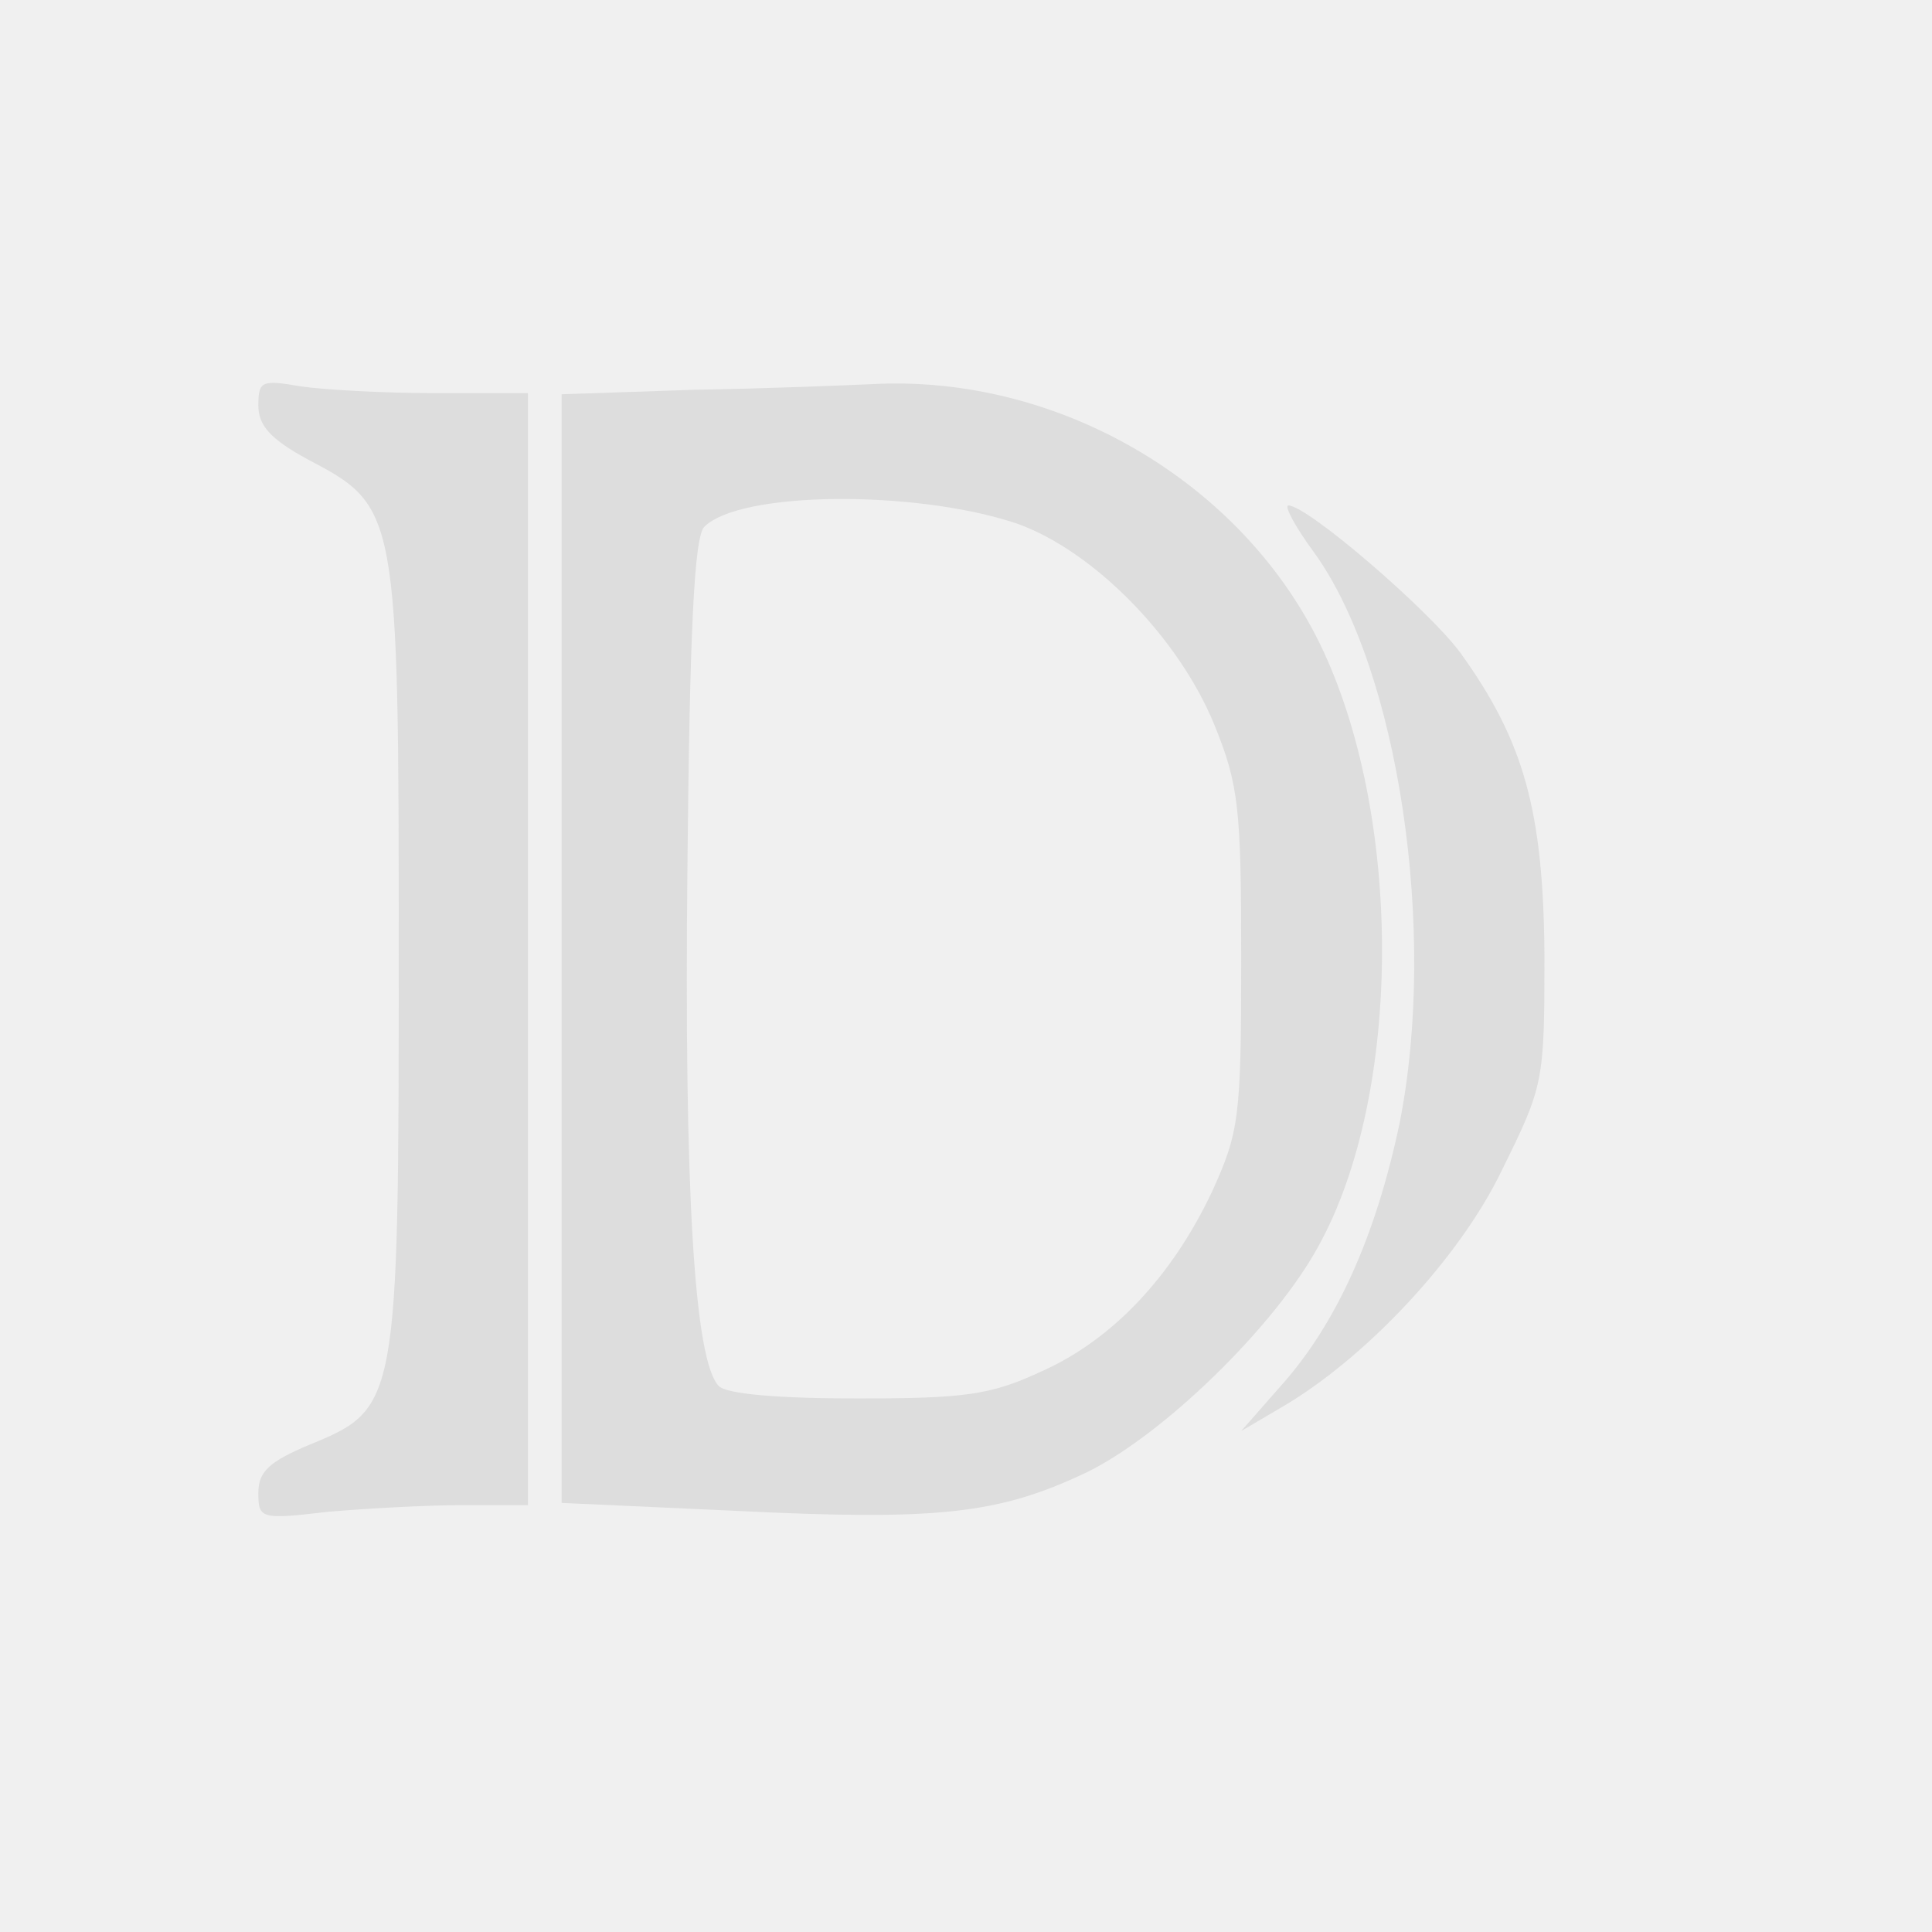
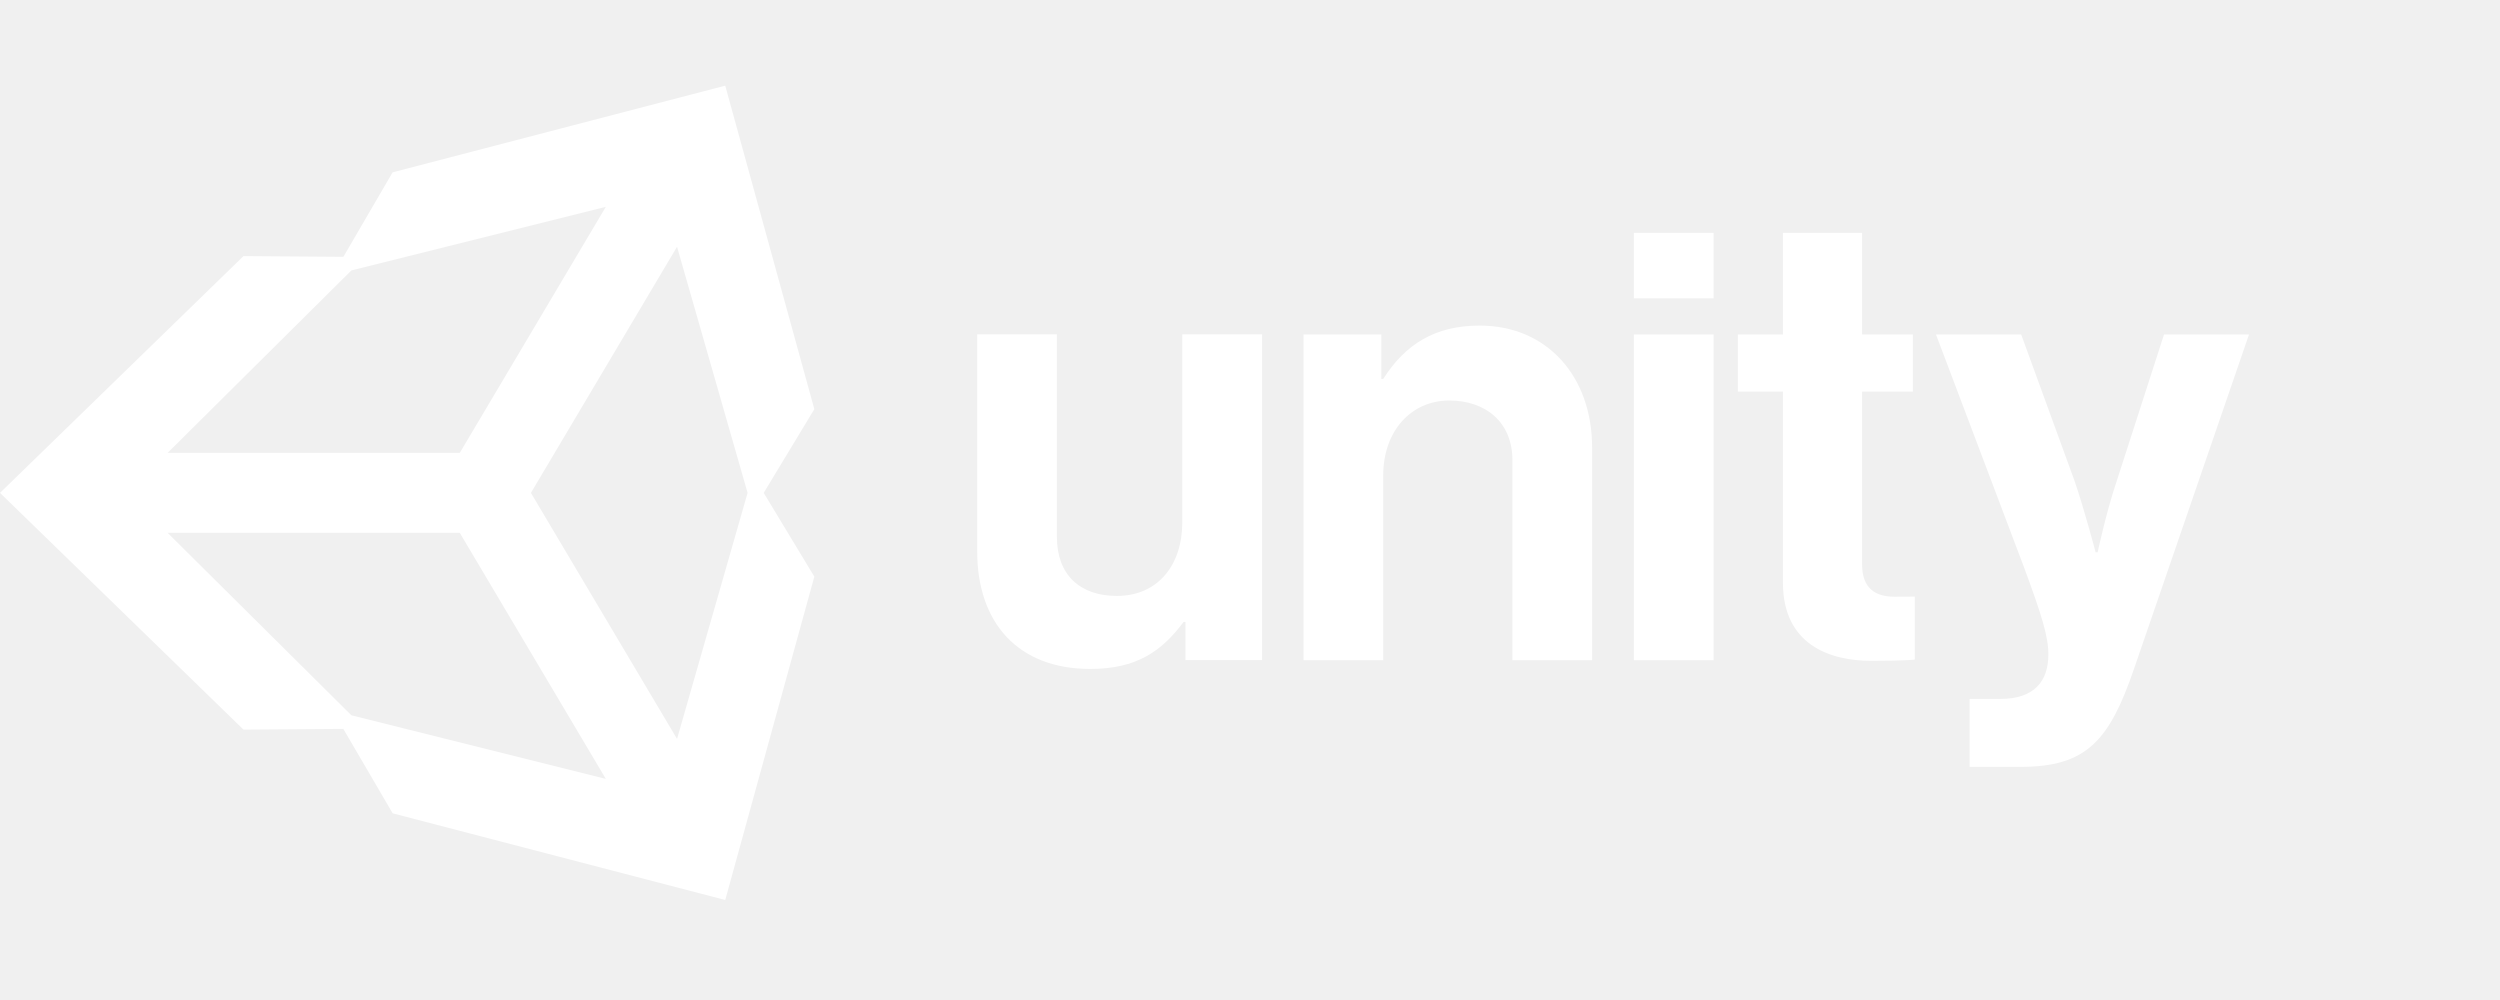
- <svg xmlns="http://www.w3.org/2000/svg" version="1.0" width="38pt" height="38pt" viewBox="0 0 172 172" preserveAspectRatio="xMidYMid meet">
-   <g transform="translate(0,172) scale(0.1,-0.1)" fill="#dddddd" stroke="none">
-     <path d="M230 1359 c0 -18 11 -30 44 -48 80 -42 81 -45 81 -441 0 -400 -1 -404 -79 -436 -36 -15 -46 -24 -46 -43 0 -23 2 -24 61 -17 34 3 88 6 120 6 l59 0 0 495 0 495 -82 0 c-46 0 -100 3 -120 6 -35 6 -38 5 -38 -17z" />
-     <path d="M618 1373 l-118 -4 0 -493 0 -494 154 -7 c181 -9 235 -3 313 34 68 33 168 130 207 202 75 136 75 384 1 536 -71 145 -234 240 -399 231 -23 -1 -94 -4 -158 -5z m287 -119 c68 -24 144 -101 176 -179 22 -54 24 -75 24 -210 0 -141 -2 -153 -26 -206 -36 -76 -89 -132 -152 -160 -45 -21 -68 -24 -164 -24 -71 0 -116 4 -123 11 -22 22 -31 175 -28 463 2 208 6 293 15 302 32 32 188 33 278 3z" />
-     <path d="M1170 1228 c75 -104 110 -337 76 -508 -21 -100 -56 -178 -105 -233 l-36 -41 34 20 c75 43 160 133 198 212 37 75 38 78 38 191 -1 129 -18 191 -75 270 -28 38 -136 131 -153 131 -4 0 6 -19 23 -42z" />
+ <svg xmlns="http://www.w3.org/2000/svg" viewBox="0 0 250 100" xml:space="preserve" height="100%" id="svg2" version="1.1">
+   <defs id="defs6" />
+   <g transform="matrix(1,0,0,-1,0,90)" id="g10">
+     <g transform="scale(0.075)" id="g12">
+       <path id="path14" style="fill:#ffffff;fill-opacity:1;fill-rule:nonzero;stroke:none" d="M 966.984,1085.78 523.473,970.215 457.832,857.57 324.633,858.535 0,542.828 324.633,227.172 457.766,228.141 523.551,115.57 966.984,0.012 1085.78,431.148 l -67.5,111.68 67.5,111.664 z M 468.516,839.445 807.773,924.242 613.031,596.156 H 223.48 Z m 0,-593.172 L 223.48,489.555 H 613.031 L 807.773,161.48 Z M 902.715,214.809 707.902,542.828 902.715,870.973 996.789,542.828 902.715,214.809" />
+       <path id="path16" style="fill:#ffffff;fill-opacity:1;fill-rule:nonzero;stroke:none" d="m 1972.98,765.883 c -59.28,0 -99.05,-24.555 -128.69,-71.117 h -2.54 v 59.261 H 1738.03 V 319.723 h 106.26 V 566.09 c 0,59.262 37.24,99.89 88.04,99.89 48.26,0 84.23,-28.605 84.23,-79.578 V 319.723 h 106.26 v 283.613 c 0,94.824 -60.11,162.547 -149.84,162.547" />
+       <path id="path18" style="fill:#ffffff;fill-opacity:1;fill-rule:nonzero;stroke:none" d="m 1576.39,503.637 c 0,-57.578 -33.02,-98.203 -87.2,-98.203 -49.11,0 -79.99,27.941 -79.99,78.73 v 270.07 H 1302.94 V 464.703 c 0,-94.824 54.17,-156.633 150.69,-156.633 60.95,0 94.82,22.852 124.45,62.649 h 2.54 v -50.793 h 102.15 V 754.234 H 1576.39 V 503.637" />
+       <path id="path20" style="fill:#ffffff;fill-opacity:1;fill-rule:nonzero;stroke:none" d="M 2178.53,319.723 H 2284.8 V 754.027 H 2178.53 V 319.723" />
+       <path id="path22" style="fill:#ffffff;fill-opacity:1;fill-rule:nonzero;stroke:none" d="m 2178.53,802.191 h 106.27 v 87.297 h -106.27 v -87.297" />
+       <path id="path24" style="fill:#ffffff;fill-opacity:1;fill-rule:nonzero;stroke:none" d="m 2885.37,754.035 -63.13,-195.566 c -13.55,-39.793 -25.4,-94.821 -25.4,-94.821 h -2.69 c 0,0 -14.39,55.028 -27.95,94.821 l -71.3,195.566 h -113.6 l 116.84,-309.012 c 24.54,-66.035 33,-93.972 33,-117.675 0,-35.567 -18.62,-59.266 -64.33,-59.266 h -40.64 v -90.586 h 67.73 c 88.04,0 118.61,34.715 151.63,131.219 l 153.14,445.32 h -113.3" />
+       <path id="path26" style="fill:#ffffff;fill-opacity:1;fill-rule:nonzero;stroke:none" d="m 2482.78,447.563 v 230.269 h 67.73 v 76.195 h -67.73 V 889.488 H 2377.26 V 754.027 h -60.11 v -76.195 h 60.11 v -254.82 c 0,-82.129 61.79,-104.129 117.68,-104.129 45.71,0 58.12,1.687 58.12,1.687 v 83.957 c 0,0 -12.71,-0.148 -27.1,-0.148 -25.4,0 -43.18,11.016 -43.18,43.184" />
+     </g>
  </g>
</svg>
